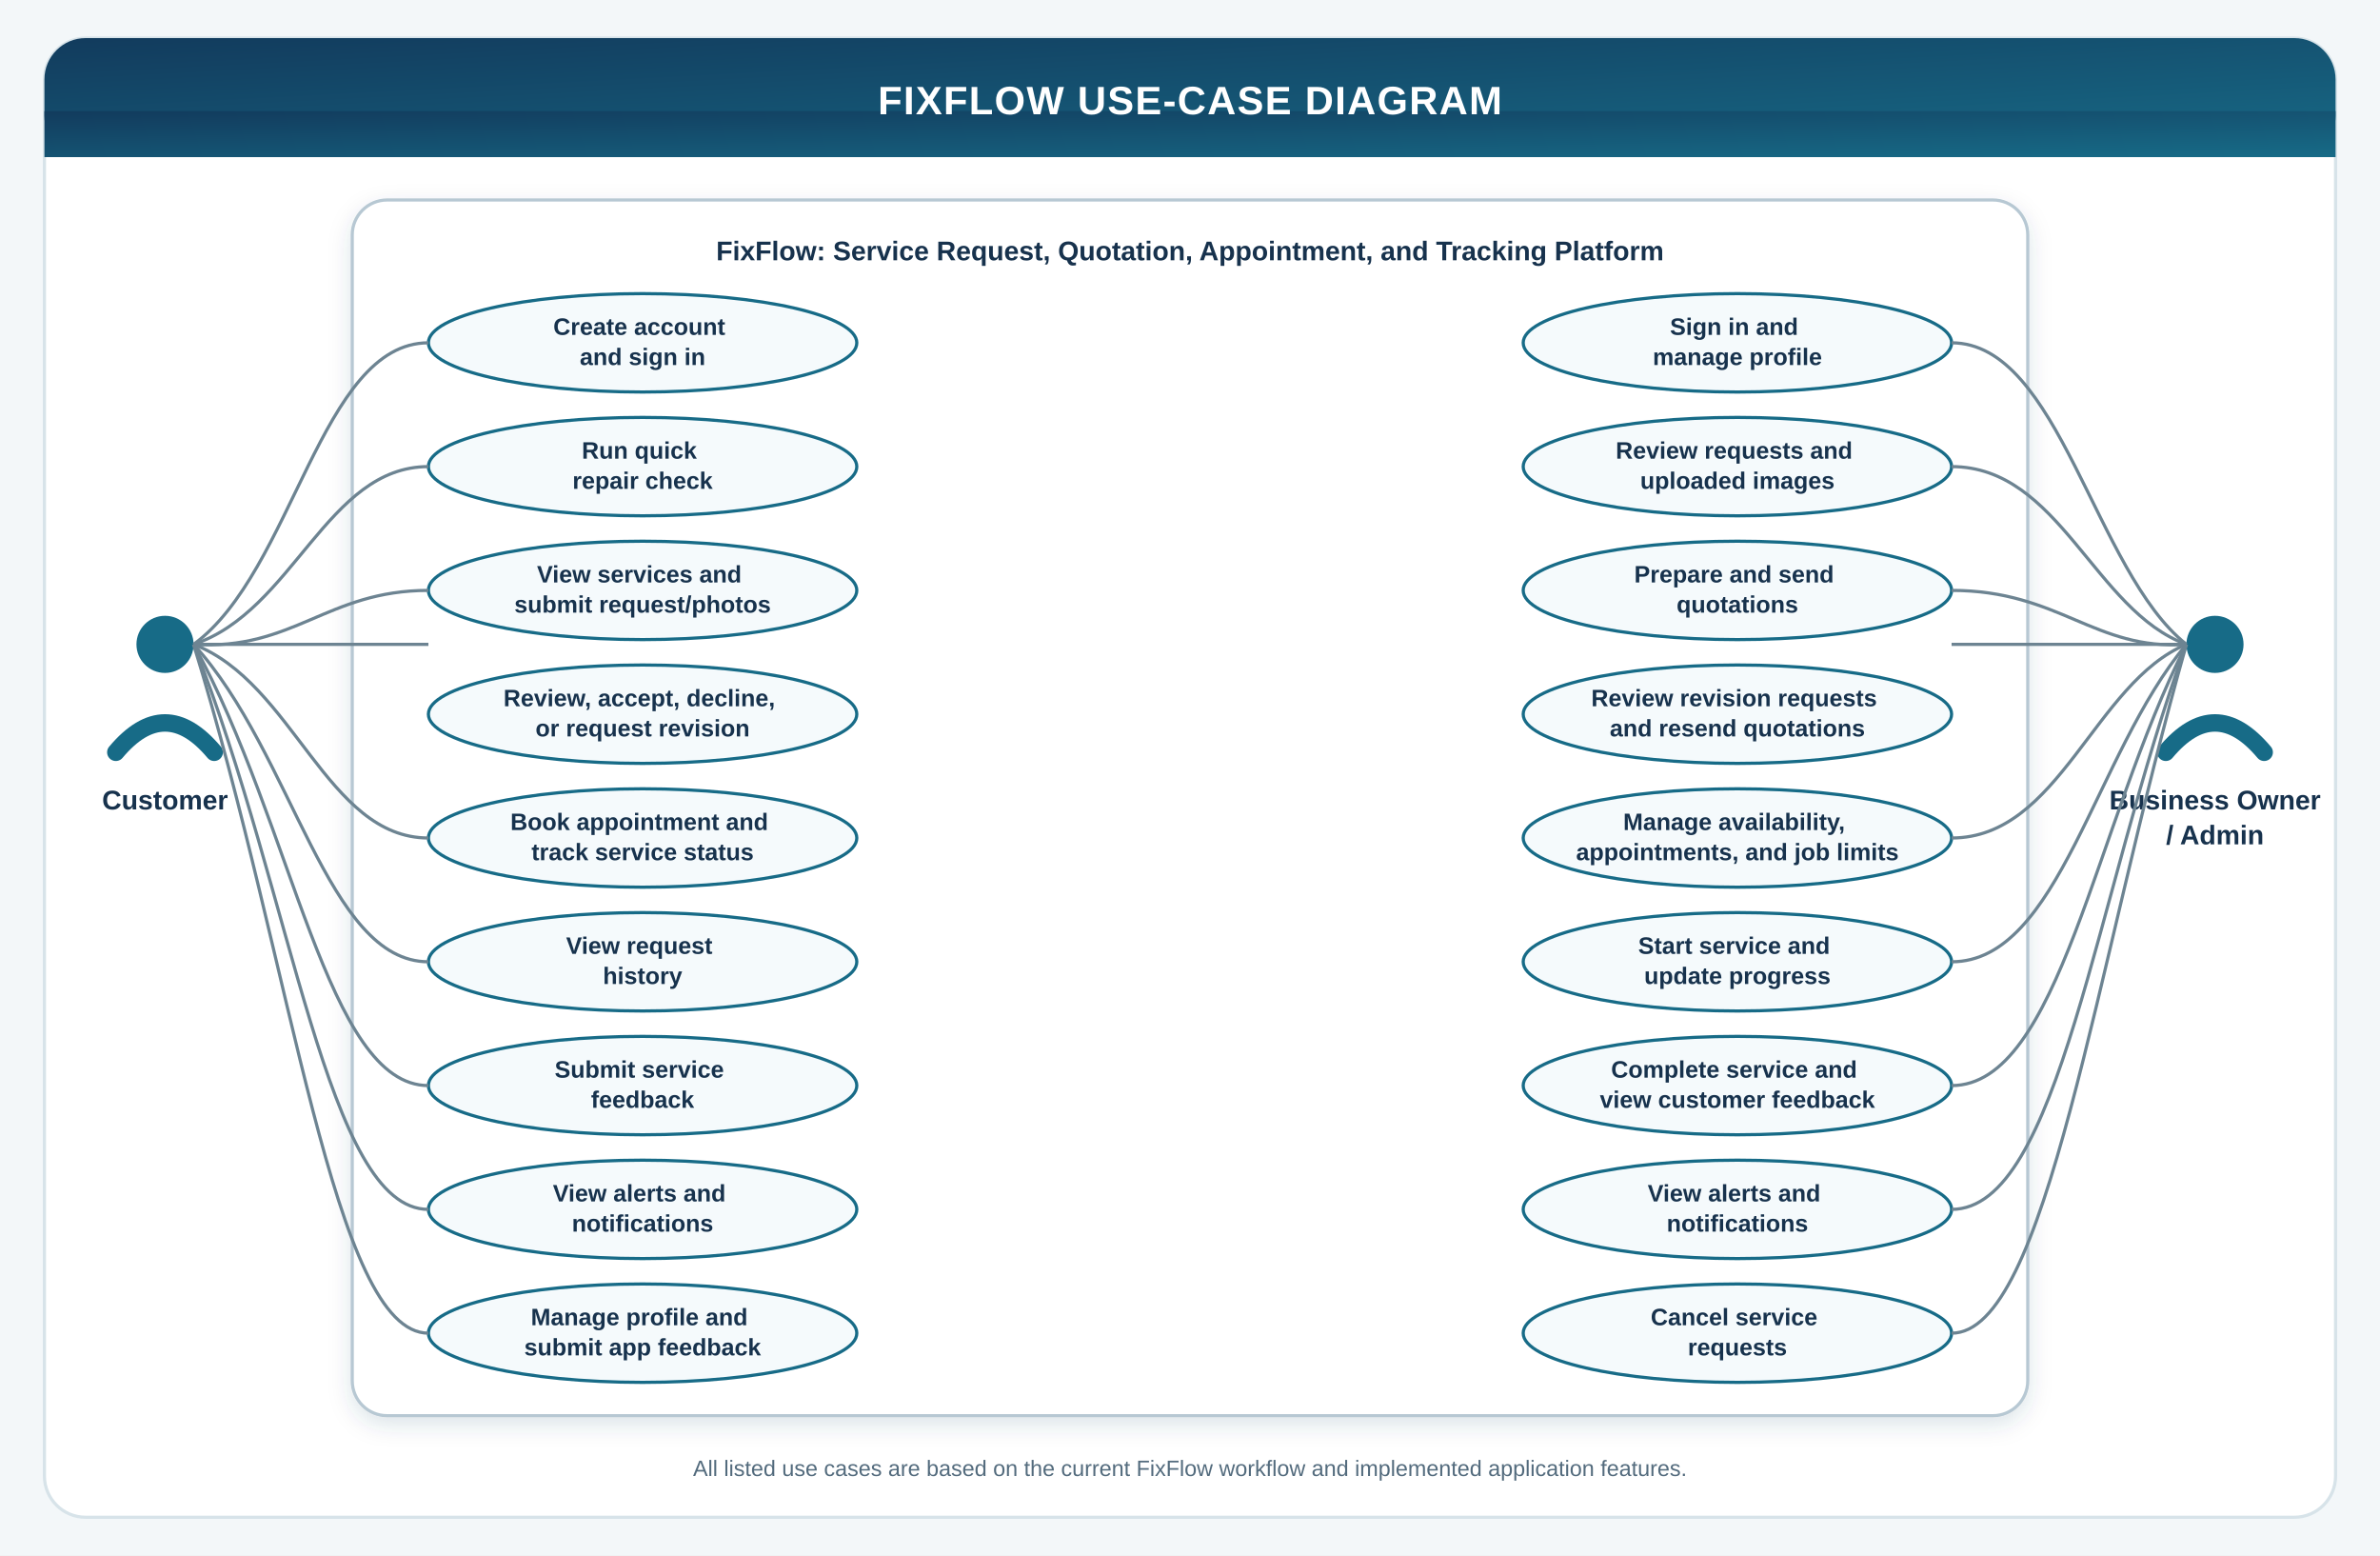
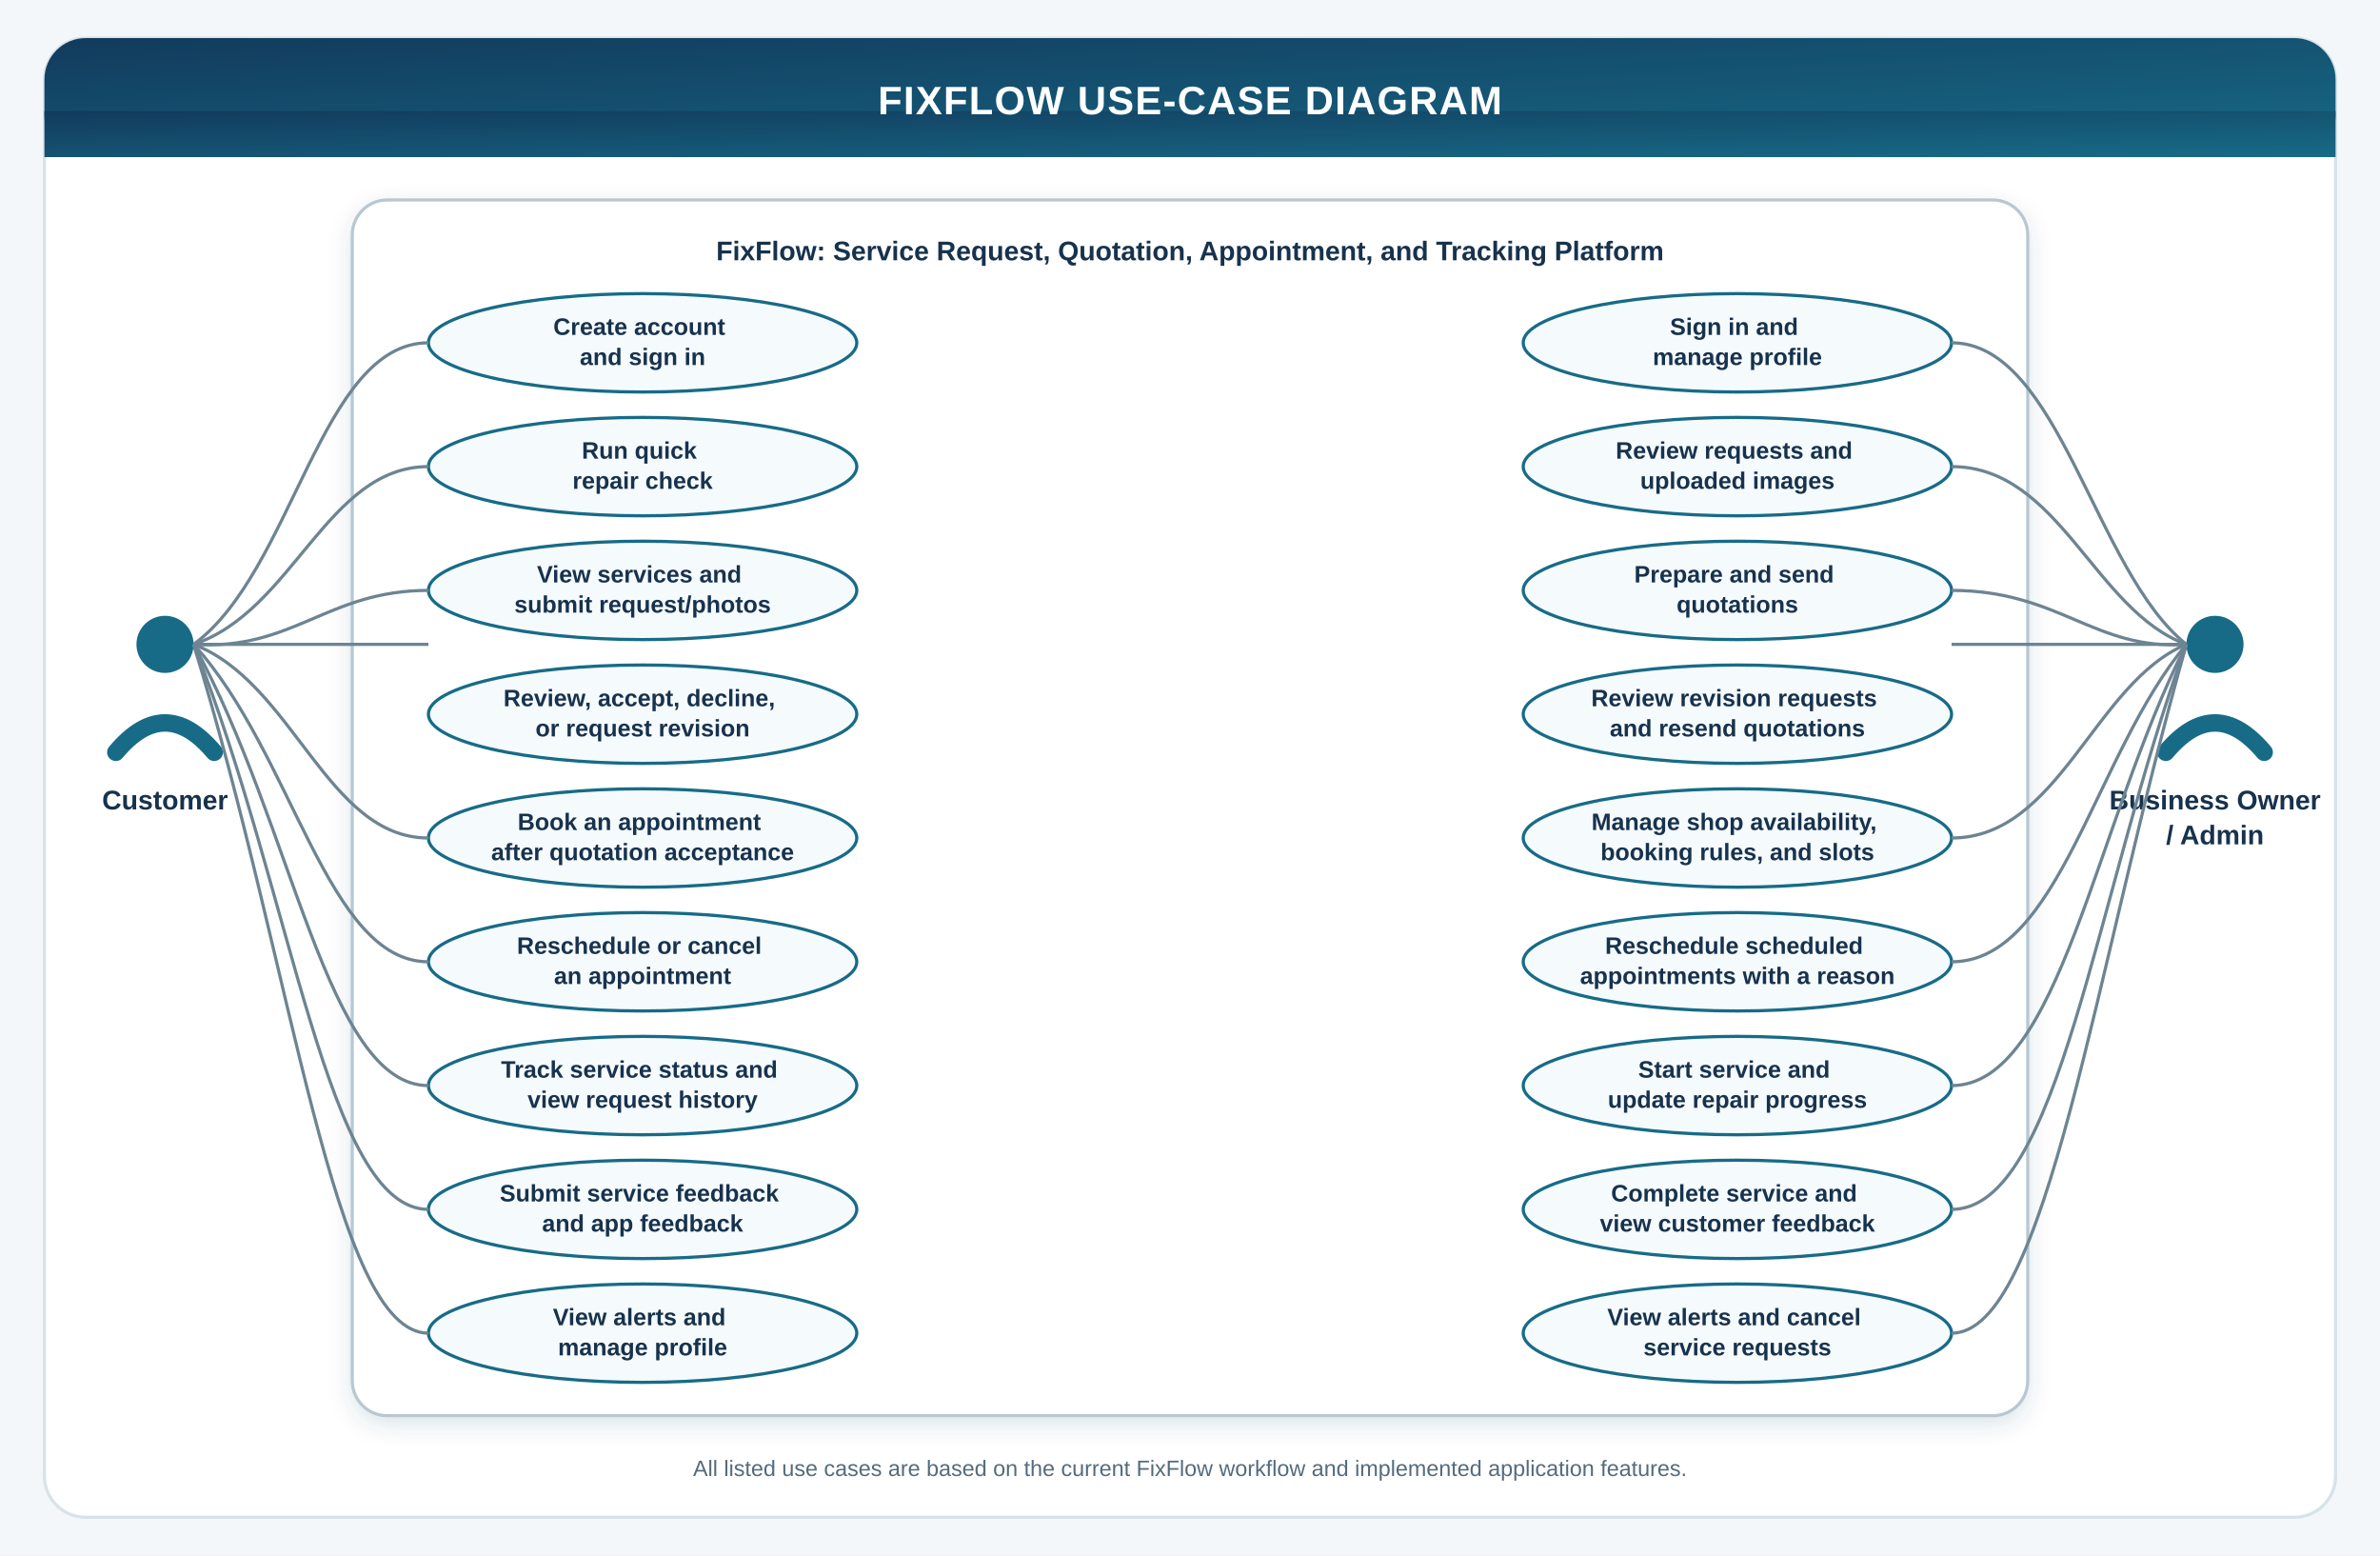
<svg xmlns="http://www.w3.org/2000/svg" width="1500" height="980" viewBox="0 0 1500 980" role="img" aria-labelledby="title desc">
  <defs>
    <linearGradient id="header" x1="0" x2="1" y1="0" y2="1">
      <stop offset="0" stop-color="#123b5d" />
      <stop offset="1" stop-color="#176b87" />
    </linearGradient>
    <filter id="shadow" x="-20%" y="-20%" width="140%" height="140%">
      <feDropShadow dx="0" dy="5" stdDeviation="7" flood-color="#123b5d" flood-opacity=".14" />
    </filter>
    <style>
      .title { font: 700 25px Arial, sans-serif; fill: #ffffff; letter-spacing: .8px; }
      .actor { font: 700 17px Arial, sans-serif; fill: #17324d; }
      .usecase { font: 600 15px Arial, sans-serif; fill: #17324d; }
      .note { font: 14px Arial, sans-serif; fill: #536b7d; }
      .system { fill: #ffffff; stroke: #b7c8d3; stroke-width: 2; }
      .oval { fill: #f5fafc; stroke: #176b87; stroke-width: 2; }
      .line { stroke: #6d8492; stroke-width: 2; fill: none; }
    </style>
  </defs>
  <rect width="1500" height="980" fill="#f3f7f9" />
  <rect x="28" y="24" width="1444" height="932" rx="26" fill="#ffffff" stroke="#d7e3e9" stroke-width="2" />
  <rect x="28" y="24" width="1444" height="75" rx="26" fill="url(#header)" />
  <rect x="28" y="70" width="1444" height="29" fill="url(#header)" />
  <text x="750" y="72" text-anchor="middle" class="title">FIXFLOW USE-CASE DIAGRAM</text>
  <rect x="222" y="126" width="1056" height="766" rx="22" class="system" filter="url(#shadow)" />
  <text x="750" y="164" text-anchor="middle" class="actor">FixFlow: Service Request, Quotation, Appointment, and Tracking Platform</text>
  <g transform="translate(104 440)">
    <circle cx="0" cy="-34" r="18" fill="#176b87" />
    <path d="M-31 34 Q0 -3 31 34" fill="none" stroke="#176b87" stroke-width="11" stroke-linecap="round" />
    <text x="0" y="70" text-anchor="middle" class="actor">Customer</text>
  </g>
  <g transform="translate(1396 440)">
    <circle cx="0" cy="-34" r="18" fill="#176b87" />
    <path d="M-31 34 Q0 -3 31 34" fill="none" stroke="#176b87" stroke-width="11" stroke-linecap="round" />
    <text x="0" y="70" text-anchor="middle" class="actor">Business Owner</text>
    <text x="0" y="92" text-anchor="middle" class="actor">/ Admin</text>
  </g>
  <g class="oval">
    <ellipse cx="405" cy="216" rx="135" ry="31" />
    <ellipse cx="405" cy="294" rx="135" ry="31" />
    <ellipse cx="405" cy="372" rx="135" ry="31" />
    <ellipse cx="405" cy="450" rx="135" ry="31" />
    <ellipse cx="405" cy="528" rx="135" ry="31" />
    <ellipse cx="405" cy="606" rx="135" ry="31" />
    <ellipse cx="405" cy="684" rx="135" ry="31" />
    <ellipse cx="405" cy="762" rx="135" ry="31" />
    <ellipse cx="405" cy="840" rx="135" ry="31" />
  </g>
  <g text-anchor="middle" class="usecase">
    <text x="405" y="211">
      <tspan x="405">Create account</tspan>
      <tspan x="405" dy="19">and sign in</tspan>
    </text>
    <text x="405" y="289">
      <tspan x="405">Run quick</tspan>
      <tspan x="405" dy="19">repair check</tspan>
    </text>
    <text x="405" y="367">
      <tspan x="405">View services and</tspan>
      <tspan x="405" dy="19">submit request/photos</tspan>
    </text>
    <text x="405" y="445">
      <tspan x="405">Review, accept, decline,</tspan>
      <tspan x="405" dy="19">or request revision</tspan>
    </text>
    <text x="405" y="523">
-       <tspan x="405">Book appointment and</tspan>
-       <tspan x="405" dy="19">track service status</tspan>
+       <tspan x="405">Book an appointment</tspan>
+       <tspan x="405" dy="19">after quotation acceptance</tspan>
    </text>
    <text x="405" y="601">
-       <tspan x="405">View request</tspan>
-       <tspan x="405" dy="19">history</tspan>
+       <tspan x="405">Reschedule or cancel</tspan>
+       <tspan x="405" dy="19">an appointment</tspan>
    </text>
    <text x="405" y="679">
-       <tspan x="405">Submit service</tspan>
-       <tspan x="405" dy="19">feedback</tspan>
+       <tspan x="405">Track service status and</tspan>
+       <tspan x="405" dy="19">view request history</tspan>
    </text>
    <text x="405" y="757">
-       <tspan x="405">View alerts and</tspan>
-       <tspan x="405" dy="19">notifications</tspan>
+       <tspan x="405">Submit service feedback</tspan>
+       <tspan x="405" dy="19">and app feedback</tspan>
    </text>
    <text x="405" y="835">
-       <tspan x="405">Manage profile and</tspan>
-       <tspan x="405" dy="19">submit app feedback</tspan>
+       <tspan x="405">View alerts and</tspan>
+       <tspan x="405" dy="19">manage profile</tspan>
    </text>
  </g>
  <g class="oval">
    <ellipse cx="1095" cy="216" rx="135" ry="31" />
    <ellipse cx="1095" cy="294" rx="135" ry="31" />
    <ellipse cx="1095" cy="372" rx="135" ry="31" />
    <ellipse cx="1095" cy="450" rx="135" ry="31" />
    <ellipse cx="1095" cy="528" rx="135" ry="31" />
    <ellipse cx="1095" cy="606" rx="135" ry="31" />
    <ellipse cx="1095" cy="684" rx="135" ry="31" />
    <ellipse cx="1095" cy="762" rx="135" ry="31" />
    <ellipse cx="1095" cy="840" rx="135" ry="31" />
  </g>
  <g text-anchor="middle" class="usecase">
    <text x="1095" y="211">
      <tspan x="1095">Sign in and</tspan>
      <tspan x="1095" dy="19">manage profile</tspan>
    </text>
    <text x="1095" y="289">
      <tspan x="1095">Review requests and</tspan>
      <tspan x="1095" dy="19">uploaded images</tspan>
    </text>
    <text x="1095" y="367">
      <tspan x="1095">Prepare and send</tspan>
      <tspan x="1095" dy="19">quotations</tspan>
    </text>
    <text x="1095" y="445">
      <tspan x="1095">Review revision requests</tspan>
      <tspan x="1095" dy="19">and resend quotations</tspan>
    </text>
    <text x="1095" y="523">
-       <tspan x="1095">Manage availability,</tspan>
-       <tspan x="1095" dy="19">appointments, and job limits</tspan>
+       <tspan x="1095">Manage shop availability,</tspan>
+       <tspan x="1095" dy="19">booking rules, and slots</tspan>
    </text>
    <text x="1095" y="601">
-       <tspan x="1095">Start service and</tspan>
-       <tspan x="1095" dy="19">update progress</tspan>
+       <tspan x="1095">Reschedule scheduled</tspan>
+       <tspan x="1095" dy="19">appointments with a reason</tspan>
    </text>
    <text x="1095" y="679">
+       <tspan x="1095">Start service and</tspan>
+       <tspan x="1095" dy="19">update repair progress</tspan>
+     </text>
+     <text x="1095" y="757">
      <tspan x="1095">Complete service and</tspan>
      <tspan x="1095" dy="19">view customer feedback</tspan>
    </text>
-     <text x="1095" y="757">
-       <tspan x="1095">View alerts and</tspan>
-       <tspan x="1095" dy="19">notifications</tspan>
-     </text>
    <text x="1095" y="835">
-       <tspan x="1095">Cancel service</tspan>
-       <tspan x="1095" dy="19">requests</tspan>
+       <tspan x="1095">View alerts and cancel</tspan>
+       <tspan x="1095" dy="19">service requests</tspan>
    </text>
  </g>
  <g class="line">
    <path d="M122 406 C185 360 202 216 270 216" />
    <path d="M122 406 C185 385 206 294 270 294" />
    <path d="M122 406 C185 410 206 372 270 372" />
    <path d="M122 406 H270" />
    <path d="M122 406 C185 430 206 528 270 528" />
    <path d="M122 406 C185 475 206 606 270 606" />
    <path d="M122 406 C185 520 206 684 270 684" />
    <path d="M122 406 C185 565 206 762 270 762" />
    <path d="M122 406 C185 610 210 840 270 840" />
    <path d="M1378 406 C1320 360 1298 216 1230 216" />
    <path d="M1378 406 C1320 385 1298 294 1230 294" />
    <path d="M1378 406 C1320 410 1298 372 1230 372" />
    <path d="M1378 406 H1230" />
    <path d="M1378 406 C1320 430 1298 528 1230 528" />
    <path d="M1378 406 C1320 475 1298 606 1230 606" />
    <path d="M1378 406 C1320 520 1298 684 1230 684" />
    <path d="M1378 406 C1320 565 1298 762 1230 762" />
    <path d="M1378 406 C1320 610 1290 840 1230 840" />
  </g>
  <text x="750" y="930" text-anchor="middle" class="note">All listed use cases are based on the current FixFlow workflow and implemented application features.</text>
</svg>
